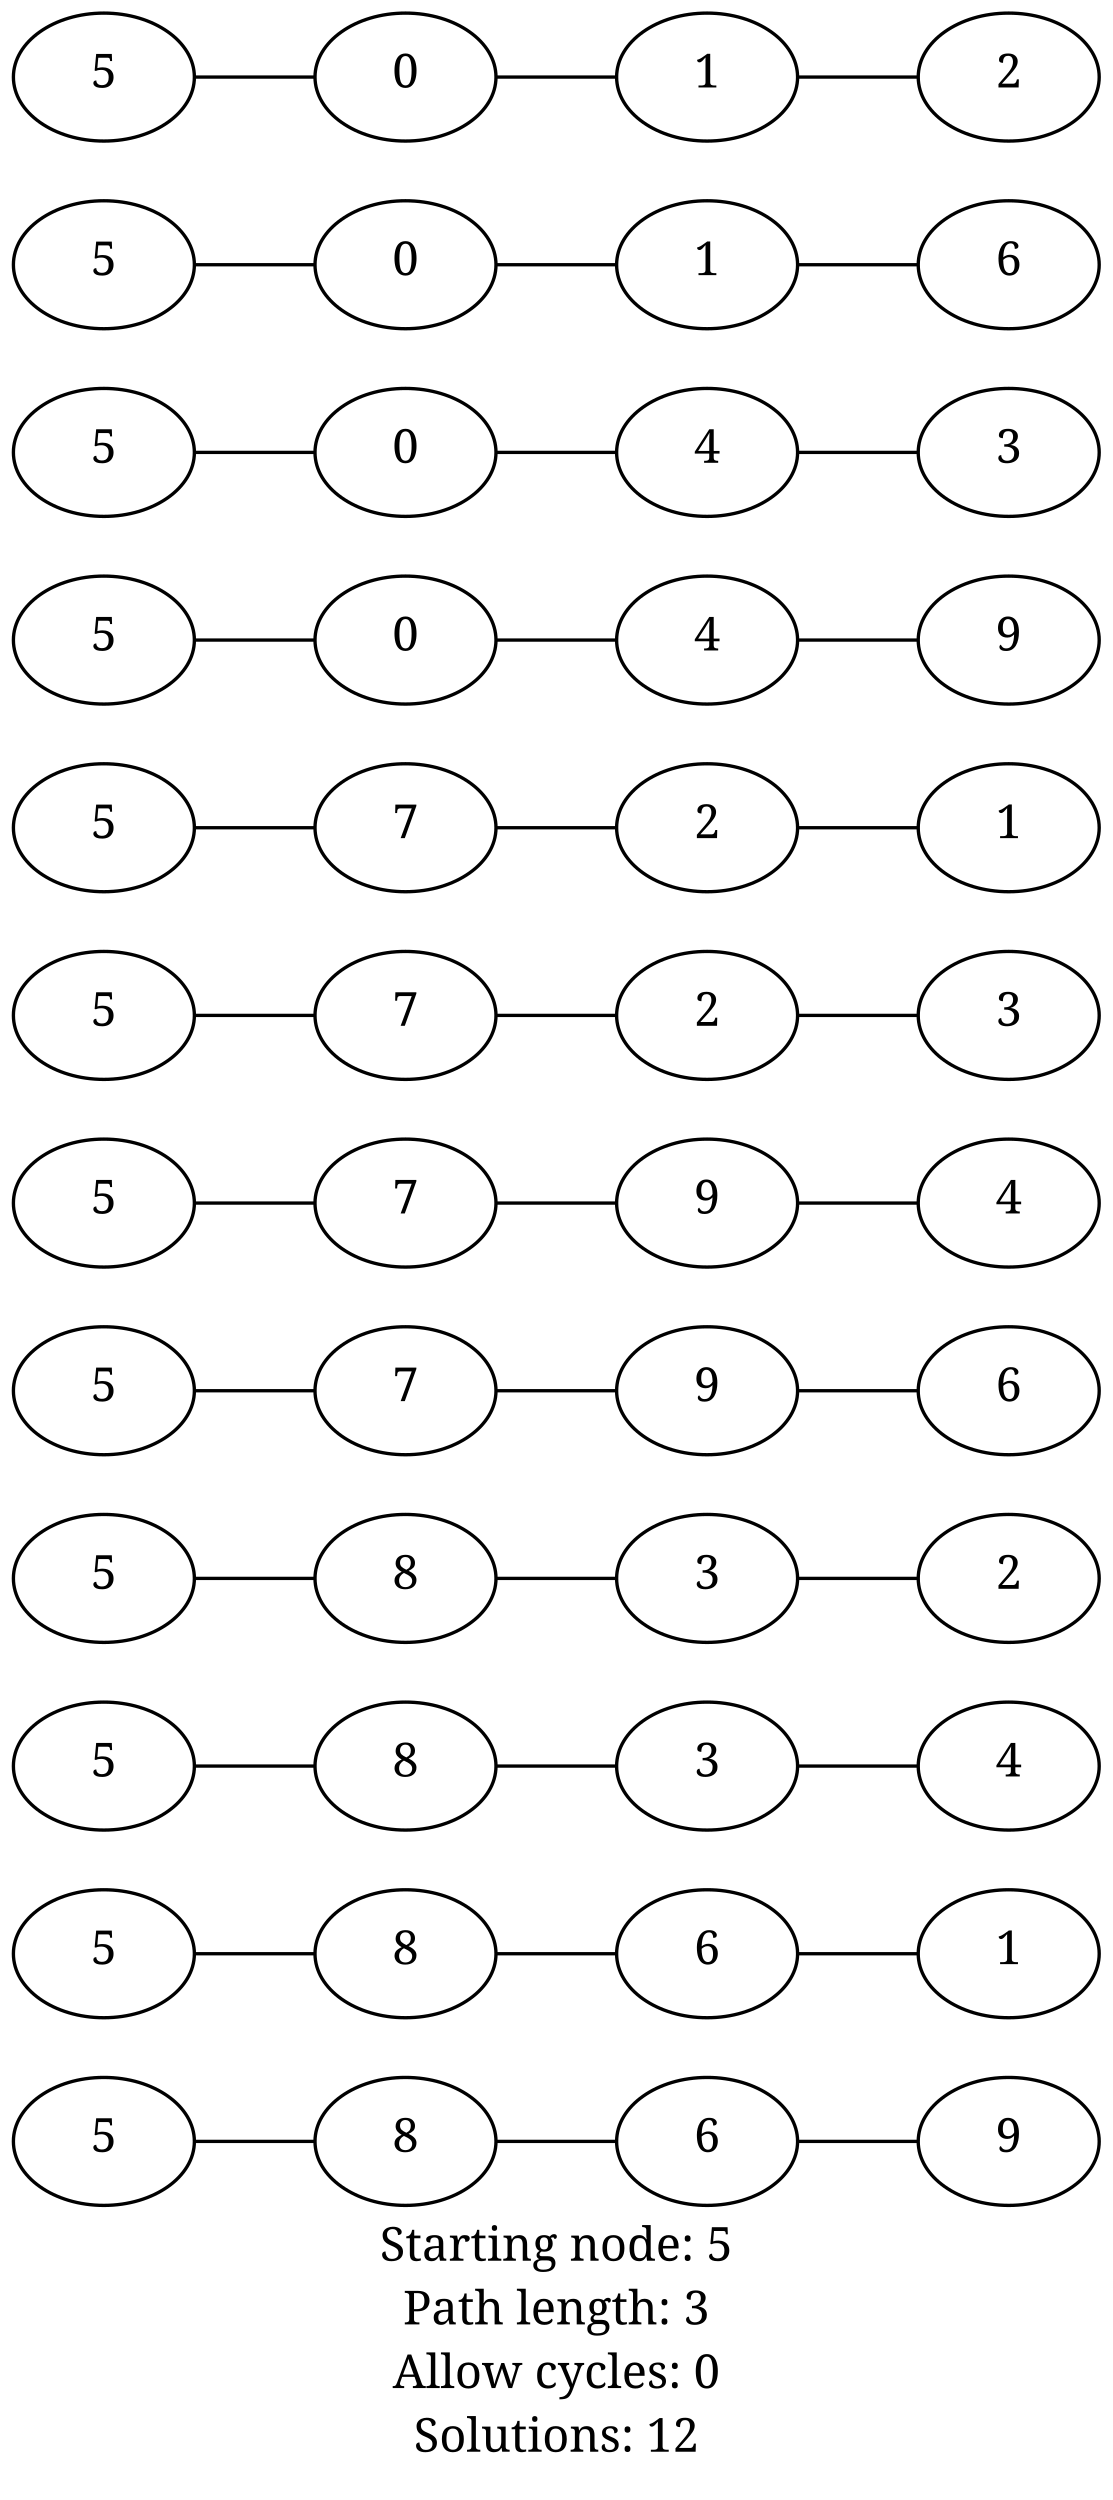
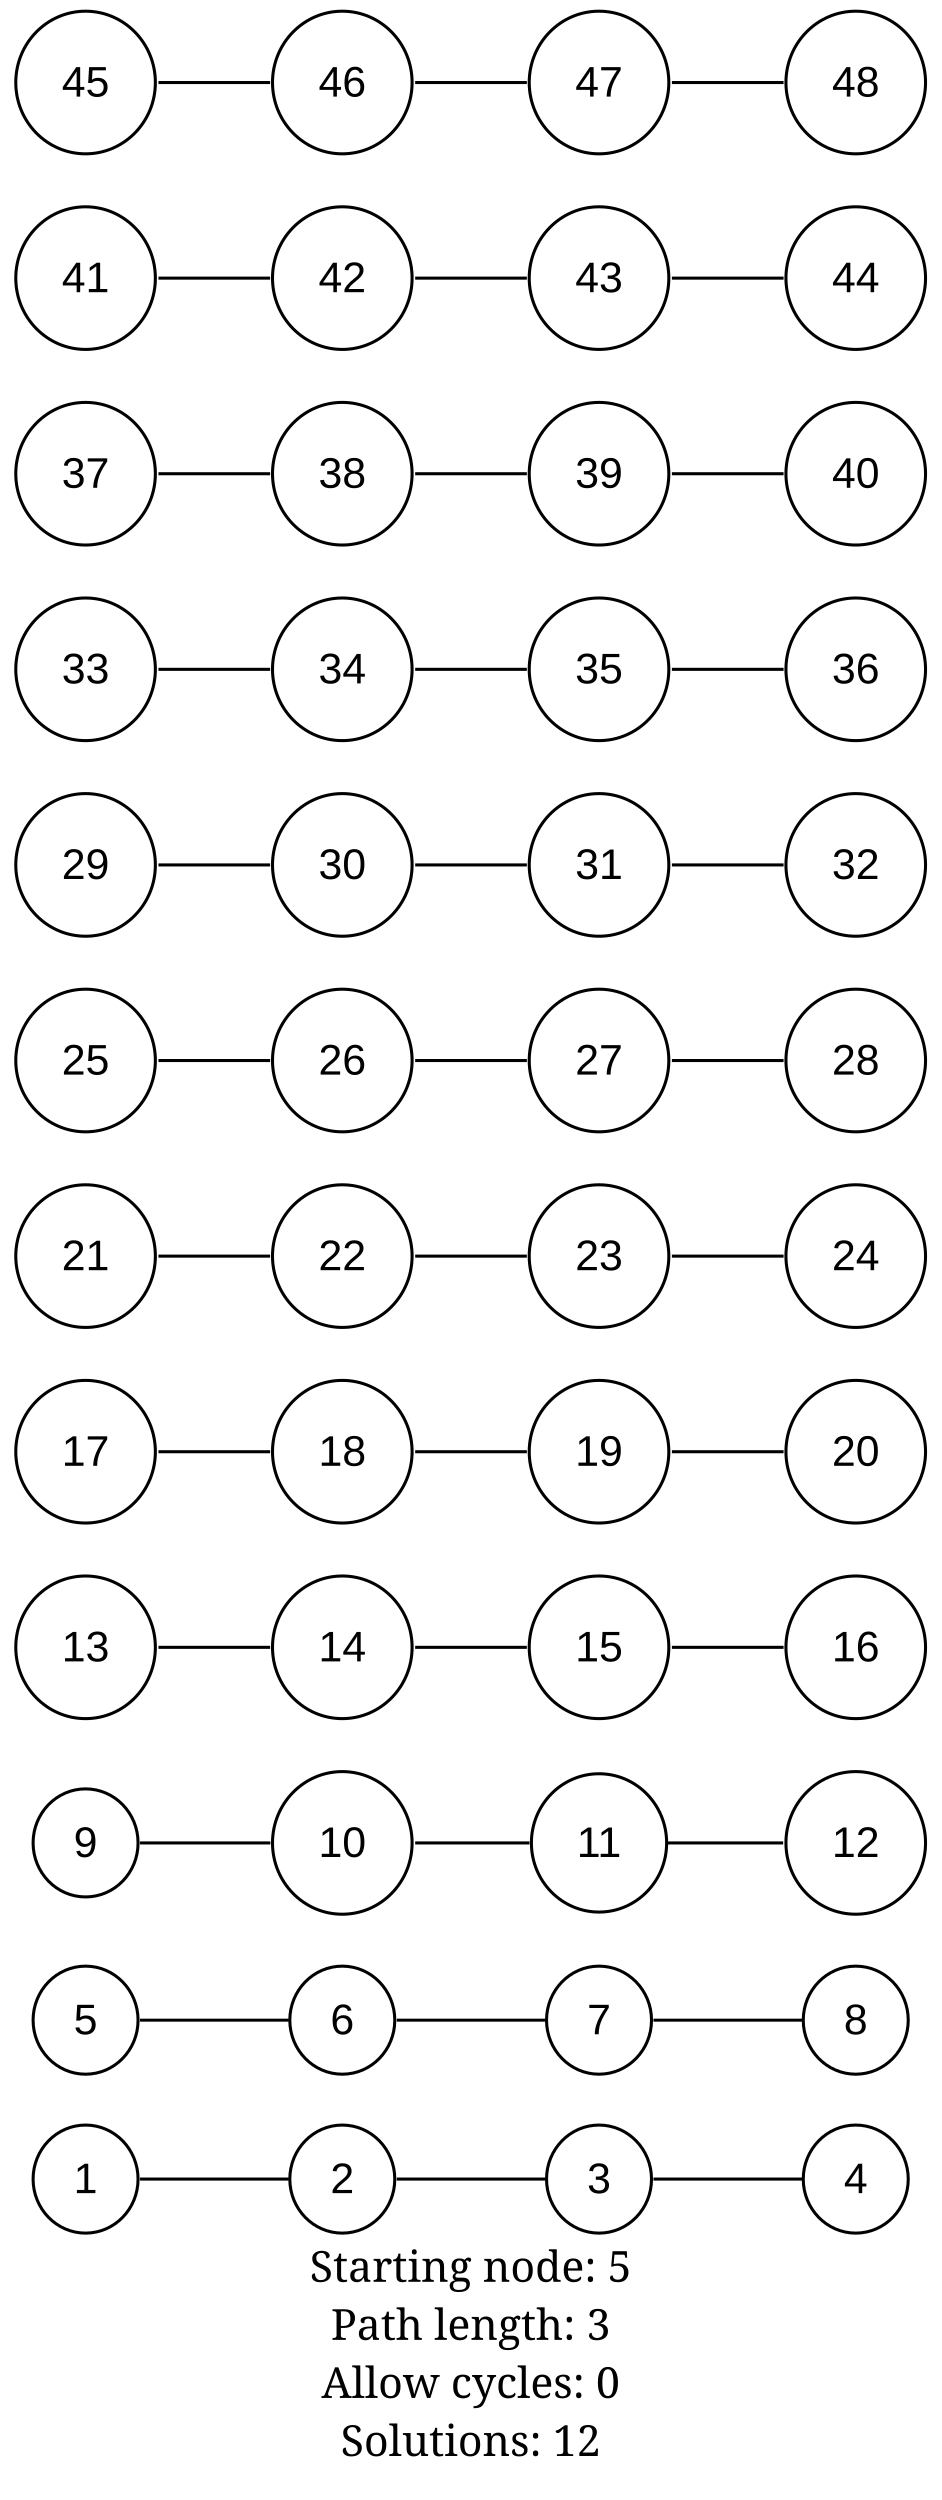
- <svg xmlns="http://www.w3.org/2000/svg" width="332pt" height="746pt" viewBox="0.00 0.00 332.00 746.00">
-   <g id="graph1" class="graph" transform="scale(1 1) rotate(0) translate(4 742)">
-     <polygon fill="white" stroke="white" points="-4,5 -4,-742 329,-742 329,5 -4,5" />
-     <text text-anchor="middle" x="162" y="-67.4" font-family="Times Roman,serif" font-size="14.00">Starting node: 5</text>
-     <text text-anchor="middle" x="162" y="-48.4" font-family="Times Roman,serif" font-size="14.00">Path length: 3</text>
-     <text text-anchor="middle" x="162" y="-29.4" font-family="Times Roman,serif" font-size="14.00">Allow cycles: 0</text>
-     <text text-anchor="middle" x="162" y="-10.4" font-family="Times Roman,serif" font-size="14.00">Solutions: 12</text>
+ <svg xmlns="http://www.w3.org/2000/svg" width="308pt" height="818pt" viewBox="0.00 0.00 308.00 818.00">
+   <g id="graph1" class="graph" transform="scale(1 1) rotate(0) translate(4 814)">
+     <polygon fill="white" stroke="white" points="-4,5 -4,-814 305,-814 305,5 -4,5" />
+     <text text-anchor="middle" x="150" y="-67.4" font-family="Times Roman,serif" font-size="14.00">Starting node: 5</text>
+     <text text-anchor="middle" x="150" y="-48.4" font-family="Times Roman,serif" font-size="14.00">Path length: 3</text>
+     <text text-anchor="middle" x="150" y="-29.4" font-family="Times Roman,serif" font-size="14.00">Allow cycles: 0</text>
+     <text text-anchor="middle" x="150" y="-10.4" font-family="Times Roman,serif" font-size="14.00">Solutions: 12</text>
    <g id="node1" class="node">
-       <ellipse fill="none" stroke="black" cx="27" cy="-103" rx="27" ry="19.092" />
-       <text text-anchor="middle" x="27" y="-99.9" font-family="Times Roman,serif" font-size="14.00">5</text>
+       <ellipse fill="none" stroke="black" cx="24" cy="-101" rx="17.173" ry="17.678" />
+       <text text-anchor="middle" x="24" y="-96.4" font-family="Arial" font-size="14.00">1</text>
    </g>
    <g id="node2" class="node">
-       <ellipse fill="none" stroke="black" cx="117" cy="-103" rx="27" ry="19.092" />
-       <text text-anchor="middle" x="117" y="-99.9" font-family="Times Roman,serif" font-size="14.00">8</text>
+       <ellipse fill="none" stroke="black" cx="108" cy="-101" rx="17.173" ry="17.678" />
+       <text text-anchor="middle" x="108" y="-96.4" font-family="Arial" font-size="14.00">2</text>
    </g>
    <g id="edge2" class="edge">
-       <path fill="none" stroke="black" d="M54.003,-103C65.29,-103 78.387,-103 89.705,-103" />
+       <path fill="none" stroke="black" d="M41.814,-101C56.166,-101 76.232,-101 90.499,-101" />
    </g>
    <g id="node3" class="node">
-       <ellipse fill="none" stroke="black" cx="207" cy="-103" rx="27" ry="19.092" />
-       <text text-anchor="middle" x="207" y="-99.9" font-family="Times Roman,serif" font-size="14.00">6</text>
+       <ellipse fill="none" stroke="black" cx="192" cy="-101" rx="17.173" ry="17.678" />
+       <text text-anchor="middle" x="192" y="-96.4" font-family="Arial" font-size="14.00">3</text>
    </g>
    <g id="edge3" class="edge">
-       <path fill="none" stroke="black" d="M144.003,-103C155.29,-103 168.387,-103 179.705,-103" />
+       <path fill="none" stroke="black" d="M125.814,-101C140.166,-101 160.232,-101 174.499,-101" />
    </g>
    <g id="node4" class="node">
-       <ellipse fill="none" stroke="black" cx="297" cy="-103" rx="27" ry="19.092" />
-       <text text-anchor="middle" x="297" y="-99.9" font-family="Times Roman,serif" font-size="14.00">9</text>
+       <ellipse fill="none" stroke="black" cx="276" cy="-101" rx="17.173" ry="17.678" />
+       <text text-anchor="middle" x="276" y="-96.4" font-family="Arial" font-size="14.00">4</text>
    </g>
    <g id="edge4" class="edge">
-       <path fill="none" stroke="black" d="M234.003,-103C245.29,-103 258.387,-103 269.705,-103" />
+       <path fill="none" stroke="black" d="M209.814,-101C224.166,-101 244.232,-101 258.499,-101" />
    </g>
    <g id="node5" class="node">
-       <ellipse fill="none" stroke="black" cx="27" cy="-159" rx="27" ry="19.092" />
-       <text text-anchor="middle" x="27" y="-155.9" font-family="Times Roman,serif" font-size="14.00">5</text>
+       <ellipse fill="none" stroke="black" cx="24" cy="-153" rx="17.173" ry="17.678" />
+       <text text-anchor="middle" x="24" y="-148.4" font-family="Arial" font-size="14.00">5</text>
    </g>
    <g id="node6" class="node">
-       <ellipse fill="none" stroke="black" cx="117" cy="-159" rx="27" ry="19.092" />
-       <text text-anchor="middle" x="117" y="-155.9" font-family="Times Roman,serif" font-size="14.00">8</text>
+       <ellipse fill="none" stroke="black" cx="108" cy="-153" rx="17.173" ry="17.678" />
+       <text text-anchor="middle" x="108" y="-148.4" font-family="Arial" font-size="14.00">6</text>
    </g>
    <g id="edge6" class="edge">
-       <path fill="none" stroke="black" d="M54.003,-159C65.29,-159 78.387,-159 89.705,-159" />
+       <path fill="none" stroke="black" d="M41.814,-153C56.166,-153 76.232,-153 90.499,-153" />
    </g>
    <g id="node7" class="node">
-       <ellipse fill="none" stroke="black" cx="207" cy="-159" rx="27" ry="19.092" />
-       <text text-anchor="middle" x="207" y="-155.9" font-family="Times Roman,serif" font-size="14.00">6</text>
+       <ellipse fill="none" stroke="black" cx="192" cy="-153" rx="17.173" ry="17.678" />
+       <text text-anchor="middle" x="192" y="-148.4" font-family="Arial" font-size="14.00">7</text>
    </g>
    <g id="edge7" class="edge">
-       <path fill="none" stroke="black" d="M144.003,-159C155.29,-159 168.387,-159 179.705,-159" />
+       <path fill="none" stroke="black" d="M125.814,-153C140.166,-153 160.232,-153 174.499,-153" />
    </g>
    <g id="node8" class="node">
-       <ellipse fill="none" stroke="black" cx="297" cy="-159" rx="27" ry="19.092" />
-       <text text-anchor="middle" x="297" y="-155.9" font-family="Times Roman,serif" font-size="14.00">1</text>
+       <ellipse fill="none" stroke="black" cx="276" cy="-153" rx="17.173" ry="17.678" />
+       <text text-anchor="middle" x="276" y="-148.4" font-family="Arial" font-size="14.00">8</text>
    </g>
    <g id="edge8" class="edge">
-       <path fill="none" stroke="black" d="M234.003,-159C245.29,-159 258.387,-159 269.705,-159" />
+       <path fill="none" stroke="black" d="M209.814,-153C224.166,-153 244.232,-153 258.499,-153" />
    </g>
    <g id="node9" class="node">
-       <ellipse fill="none" stroke="black" cx="27" cy="-215" rx="27" ry="19.092" />
-       <text text-anchor="middle" x="27" y="-211.9" font-family="Times Roman,serif" font-size="14.00">5</text>
+       <ellipse fill="none" stroke="black" cx="24" cy="-211" rx="17.173" ry="17.678" />
+       <text text-anchor="middle" x="24" y="-206.4" font-family="Arial" font-size="14.00">9</text>
    </g>
    <g id="node10" class="node">
-       <ellipse fill="none" stroke="black" cx="117" cy="-215" rx="27" ry="19.092" />
-       <text text-anchor="middle" x="117" y="-211.9" font-family="Times Roman,serif" font-size="14.00">8</text>
+       <ellipse fill="none" stroke="black" cx="108" cy="-211" rx="22.838" ry="23.334" />
+       <text text-anchor="middle" x="108" y="-206.4" font-family="Arial" font-size="14.00">10</text>
    </g>
    <g id="edge10" class="edge">
-       <path fill="none" stroke="black" d="M54.003,-215C65.29,-215 78.387,-215 89.705,-215" />
+       <path fill="none" stroke="black" d="M41.814,-211C54.239,-211 70.948,-211 84.469,-211" />
    </g>
    <g id="node11" class="node">
-       <ellipse fill="none" stroke="black" cx="207" cy="-215" rx="27" ry="19.092" />
-       <text text-anchor="middle" x="207" y="-211.9" font-family="Times Roman,serif" font-size="14.00">3</text>
+       <ellipse fill="none" stroke="black" cx="192" cy="-211" rx="22.125" ry="22.627" />
+       <text text-anchor="middle" x="192" y="-206.4" font-family="Arial" font-size="14.00">11</text>
    </g>
    <g id="edge11" class="edge">
-       <path fill="none" stroke="black" d="M144.003,-215C155.29,-215 168.387,-215 179.705,-215" />
+       <path fill="none" stroke="black" d="M131.846,-211C143.584,-211 157.665,-211 169.251,-211" />
    </g>
    <g id="node12" class="node">
-       <ellipse fill="none" stroke="black" cx="297" cy="-215" rx="27" ry="19.092" />
-       <text text-anchor="middle" x="297" y="-211.9" font-family="Times Roman,serif" font-size="14.00">4</text>
+       <ellipse fill="none" stroke="black" cx="276" cy="-211" rx="22.838" ry="23.334" />
+       <text text-anchor="middle" x="276" y="-206.4" font-family="Arial" font-size="14.00">12</text>
    </g>
    <g id="edge12" class="edge">
-       <path fill="none" stroke="black" d="M234.003,-215C245.29,-215 258.387,-215 269.705,-215" />
+       <path fill="none" stroke="black" d="M214.51,-211C226.174,-211 240.414,-211 252.252,-211" />
    </g>
    <g id="node13" class="node">
-       <ellipse fill="none" stroke="black" cx="27" cy="-271" rx="27" ry="19.092" />
-       <text text-anchor="middle" x="27" y="-267.9" font-family="Times Roman,serif" font-size="14.00">5</text>
+       <ellipse fill="none" stroke="black" cx="24" cy="-275" rx="22.838" ry="23.334" />
+       <text text-anchor="middle" x="24" y="-270.4" font-family="Arial" font-size="14.00">13</text>
    </g>
    <g id="node14" class="node">
-       <ellipse fill="none" stroke="black" cx="117" cy="-271" rx="27" ry="19.092" />
-       <text text-anchor="middle" x="117" y="-267.9" font-family="Times Roman,serif" font-size="14.00">8</text>
+       <ellipse fill="none" stroke="black" cx="108" cy="-275" rx="22.838" ry="23.334" />
+       <text text-anchor="middle" x="108" y="-270.4" font-family="Arial" font-size="14.00">14</text>
    </g>
    <g id="edge14" class="edge">
-       <path fill="none" stroke="black" d="M54.003,-271C65.29,-271 78.387,-271 89.705,-271" />
+       <path fill="none" stroke="black" d="M47.846,-275C59.293,-275 72.968,-275 84.385,-275" />
    </g>
    <g id="node15" class="node">
-       <ellipse fill="none" stroke="black" cx="207" cy="-271" rx="27" ry="19.092" />
-       <text text-anchor="middle" x="207" y="-267.9" font-family="Times Roman,serif" font-size="14.00">3</text>
+       <ellipse fill="none" stroke="black" cx="192" cy="-275" rx="22.838" ry="23.334" />
+       <text text-anchor="middle" x="192" y="-270.4" font-family="Arial" font-size="14.00">15</text>
    </g>
    <g id="edge15" class="edge">
-       <path fill="none" stroke="black" d="M144.003,-271C155.29,-271 168.387,-271 179.705,-271" />
+       <path fill="none" stroke="black" d="M131.846,-275C143.293,-275 156.968,-275 168.385,-275" />
    </g>
    <g id="node16" class="node">
-       <ellipse fill="none" stroke="black" cx="297" cy="-271" rx="27" ry="19.092" />
-       <text text-anchor="middle" x="297" y="-267.9" font-family="Times Roman,serif" font-size="14.00">2</text>
+       <ellipse fill="none" stroke="black" cx="276" cy="-275" rx="22.838" ry="23.334" />
+       <text text-anchor="middle" x="276" y="-270.4" font-family="Arial" font-size="14.00">16</text>
    </g>
    <g id="edge16" class="edge">
-       <path fill="none" stroke="black" d="M234.003,-271C245.29,-271 258.387,-271 269.705,-271" />
+       <path fill="none" stroke="black" d="M215.846,-275C227.293,-275 240.968,-275 252.385,-275" />
    </g>
    <g id="node17" class="node">
-       <ellipse fill="none" stroke="black" cx="27" cy="-327" rx="27" ry="19.092" />
-       <text text-anchor="middle" x="27" y="-323.9" font-family="Times Roman,serif" font-size="14.00">5</text>
+       <ellipse fill="none" stroke="black" cx="24" cy="-339" rx="22.838" ry="23.334" />
+       <text text-anchor="middle" x="24" y="-334.4" font-family="Arial" font-size="14.00">17</text>
    </g>
    <g id="node18" class="node">
-       <ellipse fill="none" stroke="black" cx="117" cy="-327" rx="27" ry="19.092" />
-       <text text-anchor="middle" x="117" y="-323.9" font-family="Times Roman,serif" font-size="14.00">7</text>
+       <ellipse fill="none" stroke="black" cx="108" cy="-339" rx="22.838" ry="23.334" />
+       <text text-anchor="middle" x="108" y="-334.4" font-family="Arial" font-size="14.00">18</text>
    </g>
    <g id="edge18" class="edge">
-       <path fill="none" stroke="black" d="M54.003,-327C65.29,-327 78.387,-327 89.705,-327" />
+       <path fill="none" stroke="black" d="M47.846,-339C59.293,-339 72.968,-339 84.385,-339" />
    </g>
    <g id="node19" class="node">
-       <ellipse fill="none" stroke="black" cx="207" cy="-327" rx="27" ry="19.092" />
-       <text text-anchor="middle" x="207" y="-323.9" font-family="Times Roman,serif" font-size="14.00">9</text>
+       <ellipse fill="none" stroke="black" cx="192" cy="-339" rx="22.838" ry="23.334" />
+       <text text-anchor="middle" x="192" y="-334.4" font-family="Arial" font-size="14.00">19</text>
    </g>
    <g id="edge19" class="edge">
-       <path fill="none" stroke="black" d="M144.003,-327C155.29,-327 168.387,-327 179.705,-327" />
+       <path fill="none" stroke="black" d="M131.846,-339C143.293,-339 156.968,-339 168.385,-339" />
    </g>
    <g id="node20" class="node">
-       <ellipse fill="none" stroke="black" cx="297" cy="-327" rx="27" ry="19.092" />
-       <text text-anchor="middle" x="297" y="-323.9" font-family="Times Roman,serif" font-size="14.00">6</text>
+       <ellipse fill="none" stroke="black" cx="276" cy="-339" rx="22.838" ry="23.334" />
+       <text text-anchor="middle" x="276" y="-334.4" font-family="Arial" font-size="14.00">20</text>
    </g>
    <g id="edge20" class="edge">
-       <path fill="none" stroke="black" d="M234.003,-327C245.29,-327 258.387,-327 269.705,-327" />
+       <path fill="none" stroke="black" d="M215.846,-339C227.293,-339 240.968,-339 252.385,-339" />
    </g>
    <g id="node21" class="node">
-       <ellipse fill="none" stroke="black" cx="27" cy="-383" rx="27" ry="19.092" />
-       <text text-anchor="middle" x="27" y="-379.9" font-family="Times Roman,serif" font-size="14.00">5</text>
+       <ellipse fill="none" stroke="black" cx="24" cy="-403" rx="22.838" ry="23.334" />
+       <text text-anchor="middle" x="24" y="-398.4" font-family="Arial" font-size="14.00">21</text>
    </g>
    <g id="node22" class="node">
-       <ellipse fill="none" stroke="black" cx="117" cy="-383" rx="27" ry="19.092" />
-       <text text-anchor="middle" x="117" y="-379.9" font-family="Times Roman,serif" font-size="14.00">7</text>
+       <ellipse fill="none" stroke="black" cx="108" cy="-403" rx="22.838" ry="23.334" />
+       <text text-anchor="middle" x="108" y="-398.4" font-family="Arial" font-size="14.00">22</text>
    </g>
    <g id="edge22" class="edge">
-       <path fill="none" stroke="black" d="M54.003,-383C65.29,-383 78.387,-383 89.705,-383" />
+       <path fill="none" stroke="black" d="M47.846,-403C59.293,-403 72.968,-403 84.385,-403" />
    </g>
    <g id="node23" class="node">
-       <ellipse fill="none" stroke="black" cx="207" cy="-383" rx="27" ry="19.092" />
-       <text text-anchor="middle" x="207" y="-379.9" font-family="Times Roman,serif" font-size="14.00">9</text>
+       <ellipse fill="none" stroke="black" cx="192" cy="-403" rx="22.838" ry="23.334" />
+       <text text-anchor="middle" x="192" y="-398.4" font-family="Arial" font-size="14.00">23</text>
    </g>
    <g id="edge23" class="edge">
-       <path fill="none" stroke="black" d="M144.003,-383C155.29,-383 168.387,-383 179.705,-383" />
+       <path fill="none" stroke="black" d="M131.846,-403C143.293,-403 156.968,-403 168.385,-403" />
    </g>
    <g id="node24" class="node">
-       <ellipse fill="none" stroke="black" cx="297" cy="-383" rx="27" ry="19.092" />
-       <text text-anchor="middle" x="297" y="-379.9" font-family="Times Roman,serif" font-size="14.00">4</text>
+       <ellipse fill="none" stroke="black" cx="276" cy="-403" rx="22.838" ry="23.334" />
+       <text text-anchor="middle" x="276" y="-398.4" font-family="Arial" font-size="14.00">24</text>
    </g>
    <g id="edge24" class="edge">
-       <path fill="none" stroke="black" d="M234.003,-383C245.29,-383 258.387,-383 269.705,-383" />
+       <path fill="none" stroke="black" d="M215.846,-403C227.293,-403 240.968,-403 252.385,-403" />
    </g>
    <g id="node25" class="node">
-       <ellipse fill="none" stroke="black" cx="27" cy="-439" rx="27" ry="19.092" />
-       <text text-anchor="middle" x="27" y="-435.9" font-family="Times Roman,serif" font-size="14.00">5</text>
+       <ellipse fill="none" stroke="black" cx="24" cy="-467" rx="22.838" ry="23.334" />
+       <text text-anchor="middle" x="24" y="-462.4" font-family="Arial" font-size="14.00">25</text>
    </g>
    <g id="node26" class="node">
-       <ellipse fill="none" stroke="black" cx="117" cy="-439" rx="27" ry="19.092" />
-       <text text-anchor="middle" x="117" y="-435.9" font-family="Times Roman,serif" font-size="14.00">7</text>
+       <ellipse fill="none" stroke="black" cx="108" cy="-467" rx="22.838" ry="23.334" />
+       <text text-anchor="middle" x="108" y="-462.4" font-family="Arial" font-size="14.00">26</text>
    </g>
    <g id="edge26" class="edge">
-       <path fill="none" stroke="black" d="M54.003,-439C65.29,-439 78.387,-439 89.705,-439" />
+       <path fill="none" stroke="black" d="M47.846,-467C59.293,-467 72.968,-467 84.385,-467" />
    </g>
    <g id="node27" class="node">
-       <ellipse fill="none" stroke="black" cx="207" cy="-439" rx="27" ry="19.092" />
-       <text text-anchor="middle" x="207" y="-435.9" font-family="Times Roman,serif" font-size="14.00">2</text>
+       <ellipse fill="none" stroke="black" cx="192" cy="-467" rx="22.838" ry="23.334" />
+       <text text-anchor="middle" x="192" y="-462.4" font-family="Arial" font-size="14.00">27</text>
    </g>
    <g id="edge27" class="edge">
-       <path fill="none" stroke="black" d="M144.003,-439C155.29,-439 168.387,-439 179.705,-439" />
+       <path fill="none" stroke="black" d="M131.846,-467C143.293,-467 156.968,-467 168.385,-467" />
    </g>
    <g id="node28" class="node">
-       <ellipse fill="none" stroke="black" cx="297" cy="-439" rx="27" ry="19.092" />
-       <text text-anchor="middle" x="297" y="-435.9" font-family="Times Roman,serif" font-size="14.00">3</text>
+       <ellipse fill="none" stroke="black" cx="276" cy="-467" rx="22.838" ry="23.334" />
+       <text text-anchor="middle" x="276" y="-462.4" font-family="Arial" font-size="14.00">28</text>
    </g>
    <g id="edge28" class="edge">
-       <path fill="none" stroke="black" d="M234.003,-439C245.29,-439 258.387,-439 269.705,-439" />
+       <path fill="none" stroke="black" d="M215.846,-467C227.293,-467 240.968,-467 252.385,-467" />
    </g>
    <g id="node29" class="node">
-       <ellipse fill="none" stroke="black" cx="27" cy="-495" rx="27" ry="19.092" />
-       <text text-anchor="middle" x="27" y="-491.9" font-family="Times Roman,serif" font-size="14.00">5</text>
+       <ellipse fill="none" stroke="black" cx="24" cy="-531" rx="22.838" ry="23.334" />
+       <text text-anchor="middle" x="24" y="-526.4" font-family="Arial" font-size="14.00">29</text>
    </g>
    <g id="node30" class="node">
-       <ellipse fill="none" stroke="black" cx="117" cy="-495" rx="27" ry="19.092" />
-       <text text-anchor="middle" x="117" y="-491.9" font-family="Times Roman,serif" font-size="14.00">7</text>
+       <ellipse fill="none" stroke="black" cx="108" cy="-531" rx="22.838" ry="23.334" />
+       <text text-anchor="middle" x="108" y="-526.4" font-family="Arial" font-size="14.00">30</text>
    </g>
    <g id="edge30" class="edge">
-       <path fill="none" stroke="black" d="M54.003,-495C65.29,-495 78.387,-495 89.705,-495" />
+       <path fill="none" stroke="black" d="M47.846,-531C59.293,-531 72.968,-531 84.385,-531" />
    </g>
    <g id="node31" class="node">
-       <ellipse fill="none" stroke="black" cx="207" cy="-495" rx="27" ry="19.092" />
-       <text text-anchor="middle" x="207" y="-491.9" font-family="Times Roman,serif" font-size="14.00">2</text>
+       <ellipse fill="none" stroke="black" cx="192" cy="-531" rx="22.838" ry="23.334" />
+       <text text-anchor="middle" x="192" y="-526.4" font-family="Arial" font-size="14.00">31</text>
    </g>
    <g id="edge31" class="edge">
-       <path fill="none" stroke="black" d="M144.003,-495C155.29,-495 168.387,-495 179.705,-495" />
+       <path fill="none" stroke="black" d="M131.846,-531C143.293,-531 156.968,-531 168.385,-531" />
    </g>
    <g id="node32" class="node">
-       <ellipse fill="none" stroke="black" cx="297" cy="-495" rx="27" ry="19.092" />
-       <text text-anchor="middle" x="297" y="-491.9" font-family="Times Roman,serif" font-size="14.00">1</text>
+       <ellipse fill="none" stroke="black" cx="276" cy="-531" rx="22.838" ry="23.334" />
+       <text text-anchor="middle" x="276" y="-526.4" font-family="Arial" font-size="14.00">32</text>
    </g>
    <g id="edge32" class="edge">
-       <path fill="none" stroke="black" d="M234.003,-495C245.29,-495 258.387,-495 269.705,-495" />
+       <path fill="none" stroke="black" d="M215.846,-531C227.293,-531 240.968,-531 252.385,-531" />
    </g>
    <g id="node33" class="node">
-       <ellipse fill="none" stroke="black" cx="27" cy="-551" rx="27" ry="19.092" />
-       <text text-anchor="middle" x="27" y="-547.9" font-family="Times Roman,serif" font-size="14.00">5</text>
+       <ellipse fill="none" stroke="black" cx="24" cy="-595" rx="22.838" ry="23.334" />
+       <text text-anchor="middle" x="24" y="-590.4" font-family="Arial" font-size="14.00">33</text>
    </g>
    <g id="node34" class="node">
-       <ellipse fill="none" stroke="black" cx="117" cy="-551" rx="27" ry="19.092" />
-       <text text-anchor="middle" x="117" y="-547.9" font-family="Times Roman,serif" font-size="14.00">0</text>
+       <ellipse fill="none" stroke="black" cx="108" cy="-595" rx="22.838" ry="23.334" />
+       <text text-anchor="middle" x="108" y="-590.4" font-family="Arial" font-size="14.00">34</text>
    </g>
    <g id="edge34" class="edge">
-       <path fill="none" stroke="black" d="M54.003,-551C65.29,-551 78.387,-551 89.705,-551" />
+       <path fill="none" stroke="black" d="M47.846,-595C59.293,-595 72.968,-595 84.385,-595" />
    </g>
    <g id="node35" class="node">
-       <ellipse fill="none" stroke="black" cx="207" cy="-551" rx="27" ry="19.092" />
-       <text text-anchor="middle" x="207" y="-547.9" font-family="Times Roman,serif" font-size="14.00">4</text>
+       <ellipse fill="none" stroke="black" cx="192" cy="-595" rx="22.838" ry="23.334" />
+       <text text-anchor="middle" x="192" y="-590.4" font-family="Arial" font-size="14.00">35</text>
    </g>
    <g id="edge35" class="edge">
-       <path fill="none" stroke="black" d="M144.003,-551C155.29,-551 168.387,-551 179.705,-551" />
+       <path fill="none" stroke="black" d="M131.846,-595C143.293,-595 156.968,-595 168.385,-595" />
    </g>
    <g id="node36" class="node">
-       <ellipse fill="none" stroke="black" cx="297" cy="-551" rx="27" ry="19.092" />
-       <text text-anchor="middle" x="297" y="-547.9" font-family="Times Roman,serif" font-size="14.00">9</text>
+       <ellipse fill="none" stroke="black" cx="276" cy="-595" rx="22.838" ry="23.334" />
+       <text text-anchor="middle" x="276" y="-590.4" font-family="Arial" font-size="14.00">36</text>
    </g>
    <g id="edge36" class="edge">
-       <path fill="none" stroke="black" d="M234.003,-551C245.29,-551 258.387,-551 269.705,-551" />
+       <path fill="none" stroke="black" d="M215.846,-595C227.293,-595 240.968,-595 252.385,-595" />
    </g>
    <g id="node37" class="node">
-       <ellipse fill="none" stroke="black" cx="27" cy="-607" rx="27" ry="19.092" />
-       <text text-anchor="middle" x="27" y="-603.9" font-family="Times Roman,serif" font-size="14.00">5</text>
+       <ellipse fill="none" stroke="black" cx="24" cy="-659" rx="22.838" ry="23.334" />
+       <text text-anchor="middle" x="24" y="-654.4" font-family="Arial" font-size="14.00">37</text>
    </g>
    <g id="node38" class="node">
-       <ellipse fill="none" stroke="black" cx="117" cy="-607" rx="27" ry="19.092" />
-       <text text-anchor="middle" x="117" y="-603.9" font-family="Times Roman,serif" font-size="14.00">0</text>
+       <ellipse fill="none" stroke="black" cx="108" cy="-659" rx="22.838" ry="23.334" />
+       <text text-anchor="middle" x="108" y="-654.4" font-family="Arial" font-size="14.00">38</text>
    </g>
    <g id="edge38" class="edge">
-       <path fill="none" stroke="black" d="M54.003,-607C65.29,-607 78.387,-607 89.705,-607" />
+       <path fill="none" stroke="black" d="M47.846,-659C59.293,-659 72.968,-659 84.385,-659" />
    </g>
    <g id="node39" class="node">
-       <ellipse fill="none" stroke="black" cx="207" cy="-607" rx="27" ry="19.092" />
-       <text text-anchor="middle" x="207" y="-603.9" font-family="Times Roman,serif" font-size="14.00">4</text>
+       <ellipse fill="none" stroke="black" cx="192" cy="-659" rx="22.838" ry="23.334" />
+       <text text-anchor="middle" x="192" y="-654.4" font-family="Arial" font-size="14.00">39</text>
    </g>
    <g id="edge39" class="edge">
-       <path fill="none" stroke="black" d="M144.003,-607C155.29,-607 168.387,-607 179.705,-607" />
+       <path fill="none" stroke="black" d="M131.846,-659C143.293,-659 156.968,-659 168.385,-659" />
    </g>
    <g id="node40" class="node">
-       <ellipse fill="none" stroke="black" cx="297" cy="-607" rx="27" ry="19.092" />
-       <text text-anchor="middle" x="297" y="-603.9" font-family="Times Roman,serif" font-size="14.00">3</text>
+       <ellipse fill="none" stroke="black" cx="276" cy="-659" rx="22.838" ry="23.334" />
+       <text text-anchor="middle" x="276" y="-654.4" font-family="Arial" font-size="14.00">40</text>
    </g>
    <g id="edge40" class="edge">
-       <path fill="none" stroke="black" d="M234.003,-607C245.29,-607 258.387,-607 269.705,-607" />
+       <path fill="none" stroke="black" d="M215.846,-659C227.293,-659 240.968,-659 252.385,-659" />
    </g>
    <g id="node41" class="node">
-       <ellipse fill="none" stroke="black" cx="27" cy="-663" rx="27" ry="19.092" />
-       <text text-anchor="middle" x="27" y="-659.9" font-family="Times Roman,serif" font-size="14.00">5</text>
+       <ellipse fill="none" stroke="black" cx="24" cy="-723" rx="22.838" ry="23.334" />
+       <text text-anchor="middle" x="24" y="-718.4" font-family="Arial" font-size="14.00">41</text>
    </g>
    <g id="node42" class="node">
-       <ellipse fill="none" stroke="black" cx="117" cy="-663" rx="27" ry="19.092" />
-       <text text-anchor="middle" x="117" y="-659.9" font-family="Times Roman,serif" font-size="14.00">0</text>
+       <ellipse fill="none" stroke="black" cx="108" cy="-723" rx="22.838" ry="23.334" />
+       <text text-anchor="middle" x="108" y="-718.4" font-family="Arial" font-size="14.00">42</text>
    </g>
    <g id="edge42" class="edge">
-       <path fill="none" stroke="black" d="M54.003,-663C65.29,-663 78.387,-663 89.705,-663" />
+       <path fill="none" stroke="black" d="M47.846,-723C59.293,-723 72.968,-723 84.385,-723" />
    </g>
    <g id="node43" class="node">
-       <ellipse fill="none" stroke="black" cx="207" cy="-663" rx="27" ry="19.092" />
-       <text text-anchor="middle" x="207" y="-659.9" font-family="Times Roman,serif" font-size="14.00">1</text>
+       <ellipse fill="none" stroke="black" cx="192" cy="-723" rx="22.838" ry="23.334" />
+       <text text-anchor="middle" x="192" y="-718.4" font-family="Arial" font-size="14.00">43</text>
    </g>
    <g id="edge43" class="edge">
-       <path fill="none" stroke="black" d="M144.003,-663C155.29,-663 168.387,-663 179.705,-663" />
+       <path fill="none" stroke="black" d="M131.846,-723C143.293,-723 156.968,-723 168.385,-723" />
    </g>
    <g id="node44" class="node">
-       <ellipse fill="none" stroke="black" cx="297" cy="-663" rx="27" ry="19.092" />
-       <text text-anchor="middle" x="297" y="-659.9" font-family="Times Roman,serif" font-size="14.00">6</text>
+       <ellipse fill="none" stroke="black" cx="276" cy="-723" rx="22.838" ry="23.334" />
+       <text text-anchor="middle" x="276" y="-718.4" font-family="Arial" font-size="14.00">44</text>
    </g>
    <g id="edge44" class="edge">
-       <path fill="none" stroke="black" d="M234.003,-663C245.29,-663 258.387,-663 269.705,-663" />
+       <path fill="none" stroke="black" d="M215.846,-723C227.293,-723 240.968,-723 252.385,-723" />
    </g>
    <g id="node45" class="node">
-       <ellipse fill="none" stroke="black" cx="27" cy="-719" rx="27" ry="19.092" />
-       <text text-anchor="middle" x="27" y="-715.9" font-family="Times Roman,serif" font-size="14.00">5</text>
+       <ellipse fill="none" stroke="black" cx="24" cy="-787" rx="22.838" ry="23.334" />
+       <text text-anchor="middle" x="24" y="-782.4" font-family="Arial" font-size="14.00">45</text>
    </g>
    <g id="node46" class="node">
-       <ellipse fill="none" stroke="black" cx="117" cy="-719" rx="27" ry="19.092" />
-       <text text-anchor="middle" x="117" y="-715.9" font-family="Times Roman,serif" font-size="14.00">0</text>
+       <ellipse fill="none" stroke="black" cx="108" cy="-787" rx="22.838" ry="23.334" />
+       <text text-anchor="middle" x="108" y="-782.4" font-family="Arial" font-size="14.00">46</text>
    </g>
    <g id="edge46" class="edge">
-       <path fill="none" stroke="black" d="M54.003,-719C65.29,-719 78.387,-719 89.705,-719" />
+       <path fill="none" stroke="black" d="M47.846,-787C59.293,-787 72.968,-787 84.385,-787" />
    </g>
    <g id="node47" class="node">
-       <ellipse fill="none" stroke="black" cx="207" cy="-719" rx="27" ry="19.092" />
-       <text text-anchor="middle" x="207" y="-715.9" font-family="Times Roman,serif" font-size="14.00">1</text>
+       <ellipse fill="none" stroke="black" cx="192" cy="-787" rx="22.838" ry="23.334" />
+       <text text-anchor="middle" x="192" y="-782.4" font-family="Arial" font-size="14.00">47</text>
    </g>
    <g id="edge47" class="edge">
-       <path fill="none" stroke="black" d="M144.003,-719C155.29,-719 168.387,-719 179.705,-719" />
+       <path fill="none" stroke="black" d="M131.846,-787C143.293,-787 156.968,-787 168.385,-787" />
    </g>
    <g id="node48" class="node">
-       <ellipse fill="none" stroke="black" cx="297" cy="-719" rx="27" ry="19.092" />
-       <text text-anchor="middle" x="297" y="-715.9" font-family="Times Roman,serif" font-size="14.00">2</text>
+       <ellipse fill="none" stroke="black" cx="276" cy="-787" rx="22.838" ry="23.334" />
+       <text text-anchor="middle" x="276" y="-782.4" font-family="Arial" font-size="14.00">48</text>
    </g>
    <g id="edge48" class="edge">
-       <path fill="none" stroke="black" d="M234.003,-719C245.29,-719 258.387,-719 269.705,-719" />
+       <path fill="none" stroke="black" d="M215.846,-787C227.293,-787 240.968,-787 252.385,-787" />
    </g>
  </g>
</svg>
